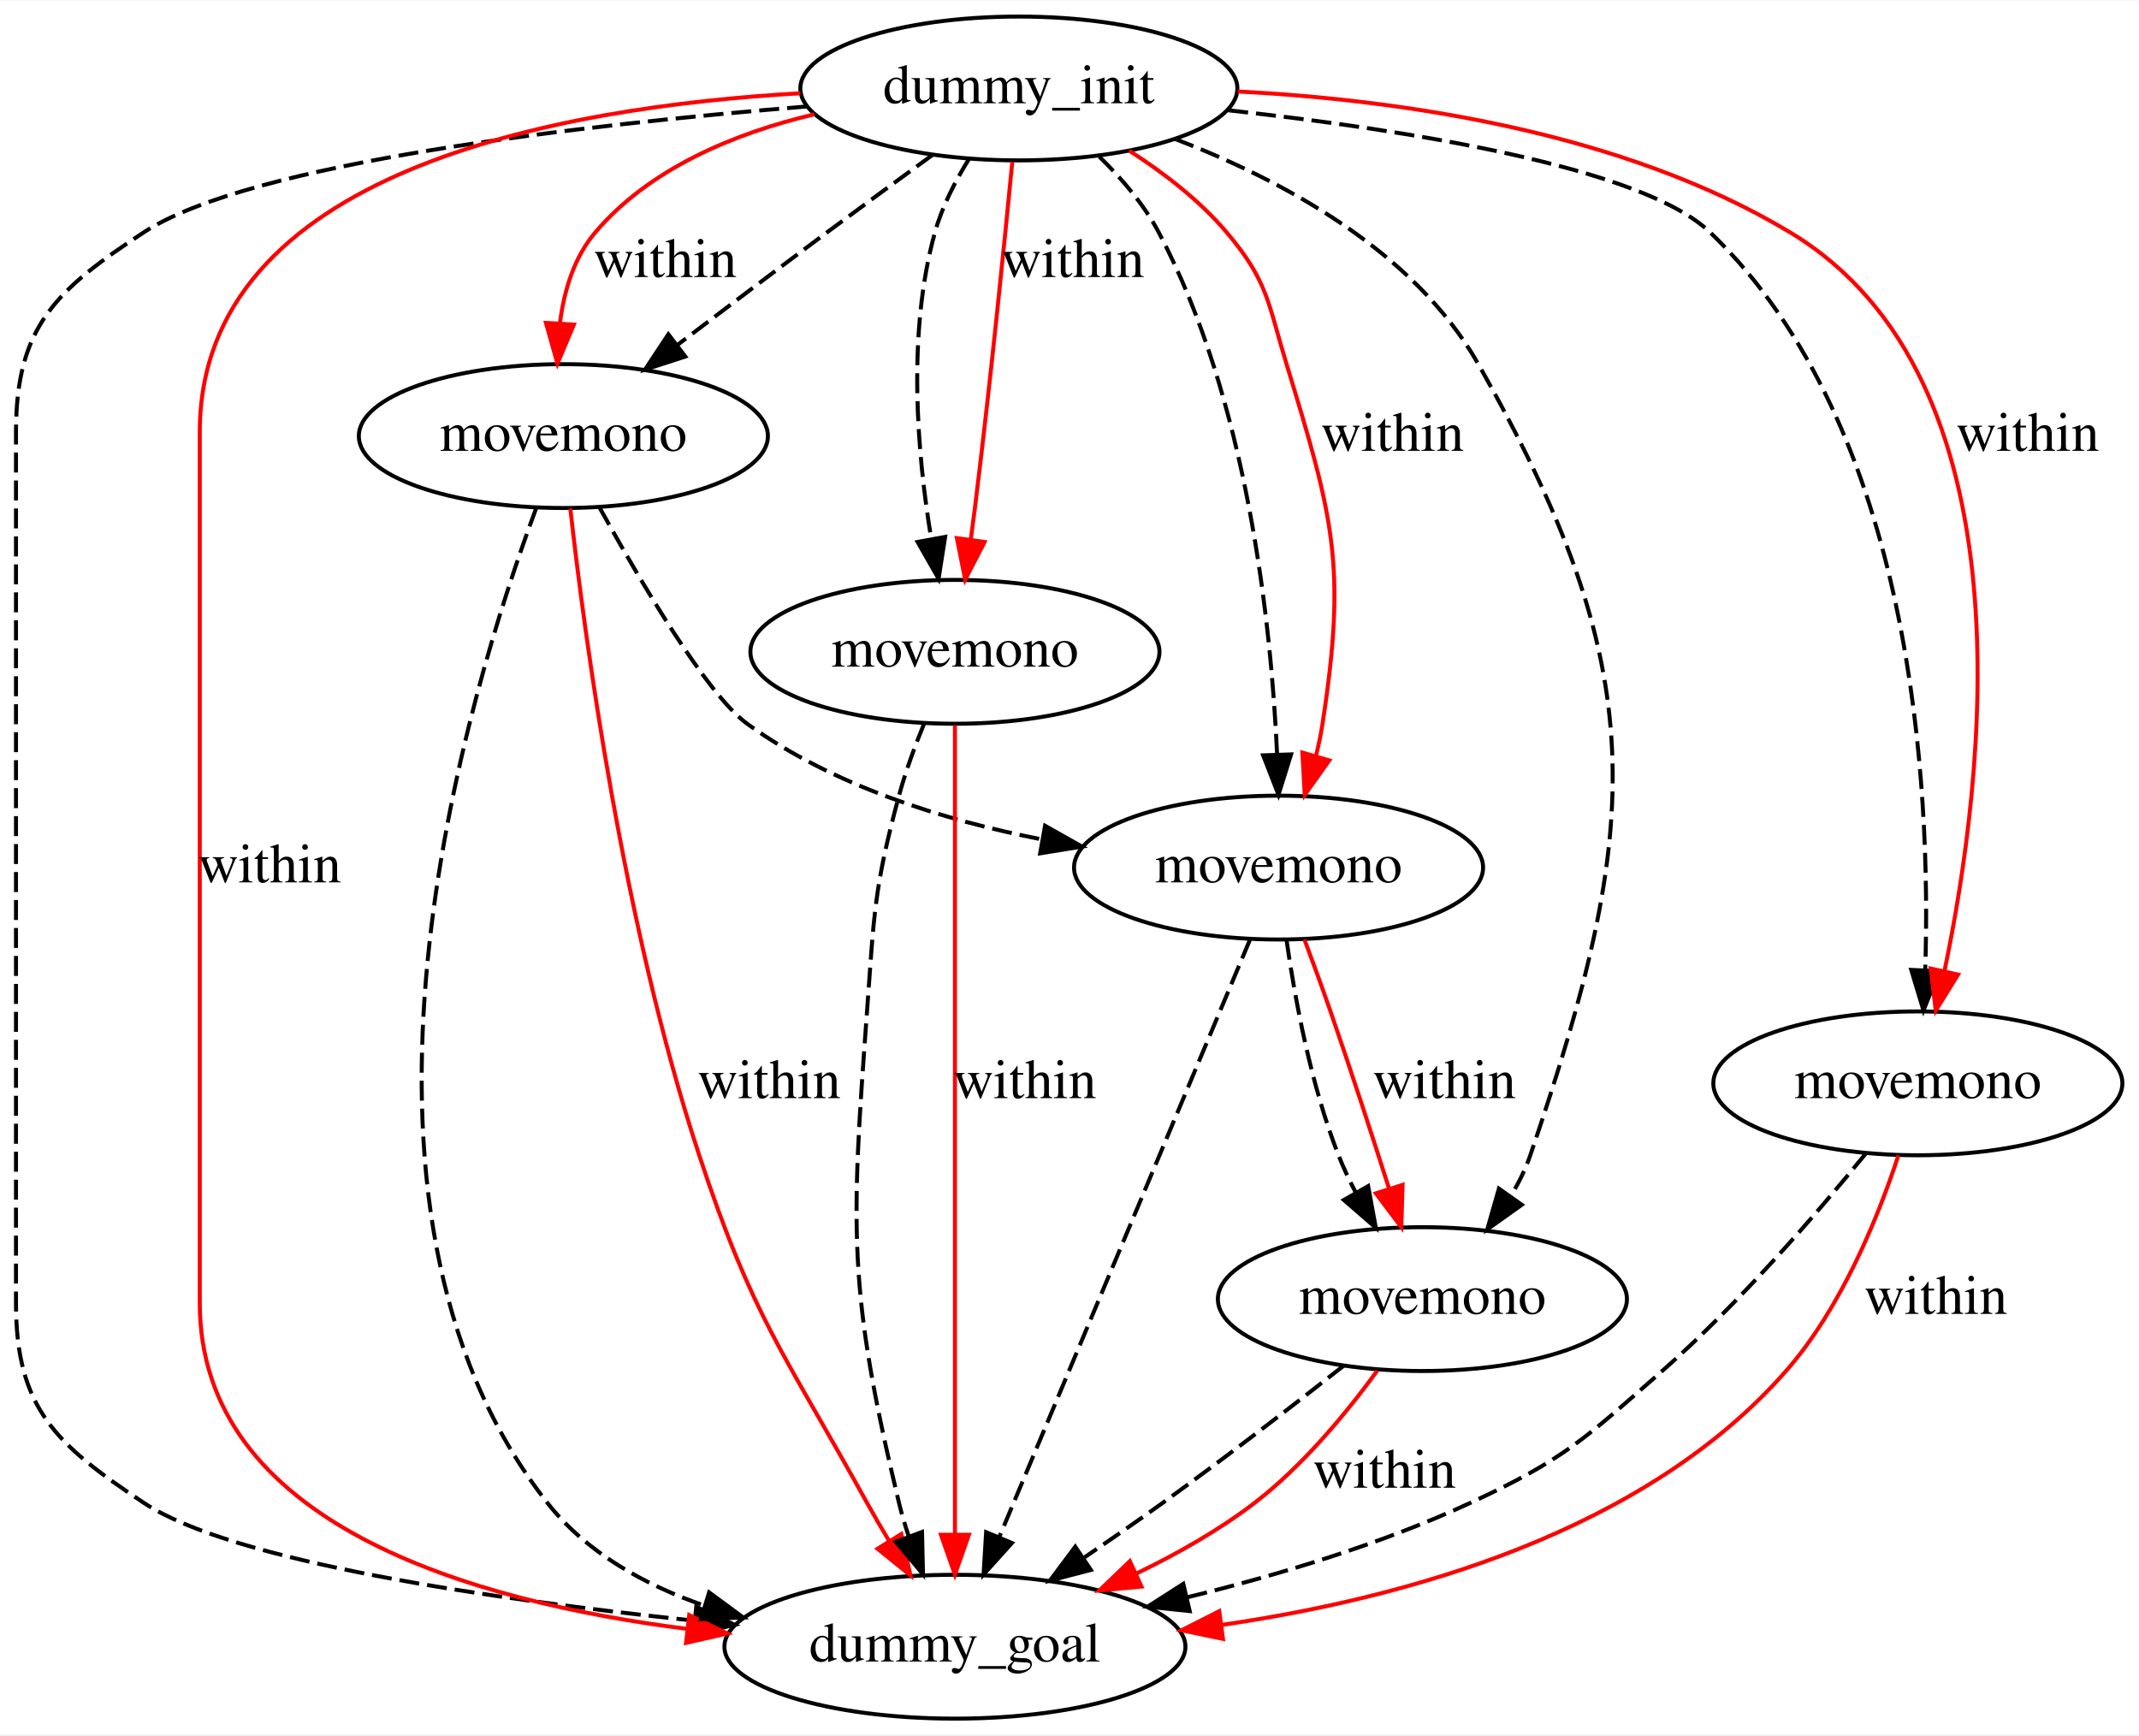
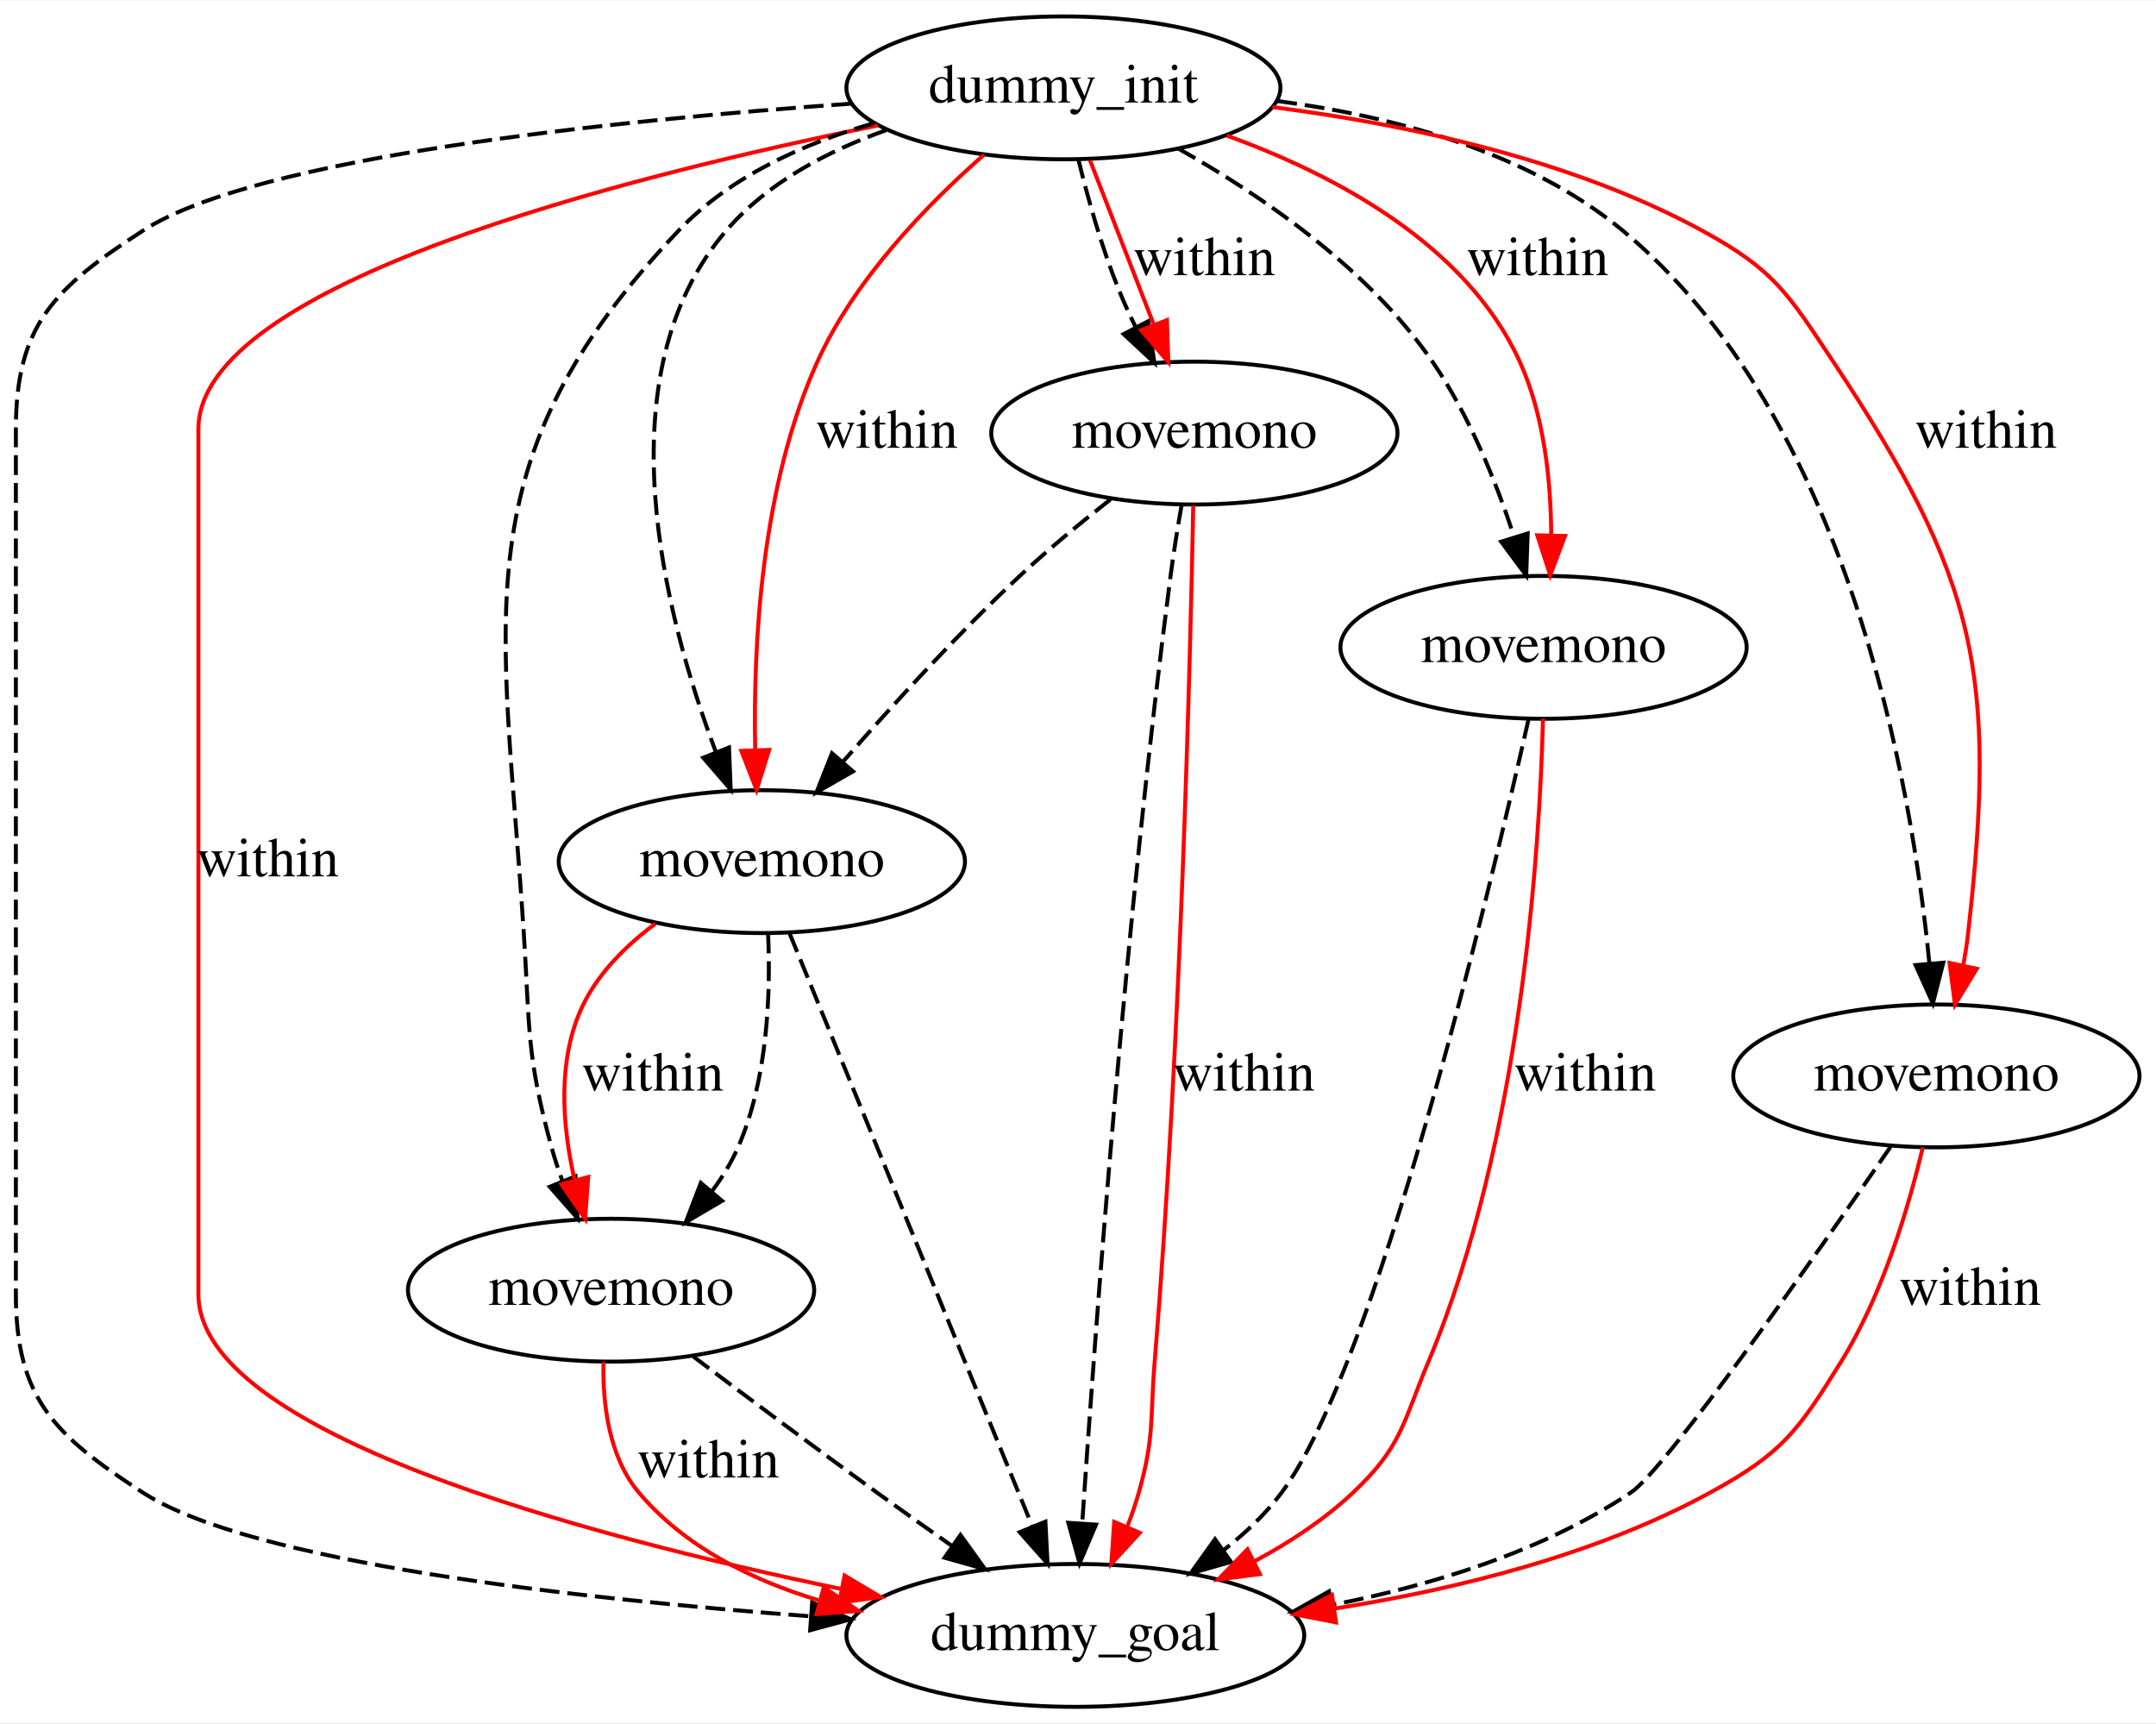
- <svg xmlns="http://www.w3.org/2000/svg" width="535pt" height="434pt" viewBox="0.00 0.00 535.35 434.00">
+ <svg xmlns="http://www.w3.org/2000/svg" width="543pt" height="434pt" viewBox="0.00 0.00 543.35 434.00">
  <g id="graph0" class="graph" transform="scale(1 1) rotate(0) translate(4 430)">
-     <polygon fill="white" stroke="transparent" points="-4,4 -4,-430 531.35,-430 531.35,4 -4,4" />
+     <polygon fill="white" stroke="transparent" points="-4,4 -4,-430 539.35,-430 539.35,4 -4,4" />
    <g id="node1" class="node">
-       <ellipse fill="none" stroke="black" cx="251" cy="-408" rx="54.69" ry="18" />
-       <text text-anchor="middle" x="251" y="-404.3" font-family="Times,serif" font-size="14.00">dummy_init</text>
+       <ellipse fill="none" stroke="black" cx="264" cy="-408" rx="54.69" ry="18" />
+       <text text-anchor="middle" x="264" y="-404.3" font-family="Times,serif" font-size="14.00">dummy_init</text>
    </g>
    <g id="node2" class="node">
-       <ellipse fill="none" stroke="black" cx="235" cy="-18" rx="57.69" ry="18" />
-       <text text-anchor="middle" x="235" y="-14.3" font-family="Times,serif" font-size="14.00">dummy_goal</text>
+       <ellipse fill="none" stroke="black" cx="267" cy="-18" rx="57.69" ry="18" />
+       <text text-anchor="middle" x="267" y="-14.3" font-family="Times,serif" font-size="14.00">dummy_goal</text>
    </g>
-     <g id="edge2" class="edge">
-       <path fill="none" stroke="black" stroke-dasharray="5,2" d="M197.98,-403.5C142.12,-398.94 58.61,-389.43 32,-372 9.93,-357.54 0,-348.38 0,-322 0,-322 0,-322 0,-104 0,-77.62 10.02,-68.59 32,-54 54.16,-39.29 119.11,-29.86 169.63,-24.53" />
-       <polygon fill="black" stroke="black" points="170.26,-27.99 179.85,-23.49 169.55,-21.03 170.26,-27.99" />
+     <g id="edge1" class="edge">
+       <path fill="none" stroke="black" stroke-dasharray="5,2" d="M210.52,-404.02C151.38,-399.85 60.66,-390.6 32,-372 9.87,-357.64 0,-348.38 0,-322 0,-322 0,-322 0,-104 0,-77.62 9.85,-68.34 32,-54 59.08,-36.46 140.83,-27.29 200.32,-22.81" />
+       <polygon fill="black" stroke="black" points="200.68,-26.29 210.4,-22.07 200.17,-19.31 200.68,-26.29" />
    </g>
-     <g id="edge22" class="edge">
-       <path fill="none" stroke="red" d="M196.33,-406.8C135.6,-403.35 46,-387.21 46,-322 46,-322 46,-322 46,-104 46,-48.88 113.7,-29.29 168.06,-22.45" />
-       <polygon fill="red" stroke="red" points="168.5,-25.92 178.04,-21.31 167.71,-18.96 168.5,-25.92" />
+     <g id="edge20" class="edge">
+       <path fill="none" stroke="red" d="M217.23,-398.53C153.18,-385.58 46,-358.46 46,-322 46,-322 46,-322 46,-104 46,-69.2 142.67,-43.25 208.13,-29.67" />
+       <polygon fill="red" stroke="red" points="208.85,-33.09 217.95,-27.67 207.46,-26.23 208.85,-33.09" />
      <text text-anchor="middle" x="63.5" y="-209.3" font-family="Times,serif" font-size="14.00">within</text>
    </g>
    <g id="node3" class="node">
-       <ellipse fill="none" stroke="black" cx="137" cy="-321" rx="51.19" ry="18" />
-       <text text-anchor="middle" x="137" y="-317.3" font-family="Times,serif" font-size="14.00">movemono</text>
+       <ellipse fill="none" stroke="black" cx="150" cy="-105" rx="51.19" ry="18" />
+       <text text-anchor="middle" x="150" y="-101.3" font-family="Times,serif" font-size="14.00">movemono</text>
+     </g>
+     <g id="edge12" class="edge">
+       <path fill="none" stroke="black" stroke-dasharray="5,2" d="M216.08,-399.06C198.59,-393.97 179.94,-385.63 167,-372 111.54,-313.58 122.81,-275.39 128,-195 129.56,-170.85 128.62,-164.34 135,-141 135.77,-138.19 136.72,-135.31 137.76,-132.47" />
+       <polygon fill="black" stroke="black" points="141.04,-133.69 141.55,-123.11 134.55,-131.06 141.04,-133.69" />
+     </g>
+     <g id="node4" class="node">
+       <ellipse fill="none" stroke="black" cx="385" cy="-267" rx="51.19" ry="18" />
+       <text text-anchor="middle" x="385" y="-263.3" font-family="Times,serif" font-size="14.00">movemono</text>
+     </g>
+     <g id="edge13" class="edge">
+       <path fill="none" stroke="black" stroke-dasharray="5,2" d="M292.89,-392.73C313.68,-381.03 340.8,-362.57 357,-339 366.15,-325.69 372.94,-308.95 377.53,-295.07" />
+       <polygon fill="black" stroke="black" points="381,-295.71 380.63,-285.12 374.32,-293.63 381,-295.71" />
+     </g>
+     <g id="edge23" class="edge">
+       <path fill="none" stroke="red" d="M305.15,-395.97C332.42,-386.12 365.55,-368.55 379,-339 385.15,-325.5 386.85,-309.06 386.93,-295.41" />
+       <polygon fill="red" stroke="red" points="390.42,-295.08 386.69,-285.16 383.42,-295.24 390.42,-295.08" />
+       <text text-anchor="middle" x="383.5" y="-360.8" font-family="Times,serif" font-size="14.00">within</text>
+     </g>
+     <g id="node5" class="node">
+       <ellipse fill="none" stroke="black" cx="297" cy="-321" rx="51.19" ry="18" />
+       <text text-anchor="middle" x="297" y="-317.3" font-family="Times,serif" font-size="14.00">movemono</text>
+     </g>
+     <g id="edge6" class="edge">
+       <path fill="none" stroke="black" stroke-dasharray="5,2" d="M267.75,-390.02C270.16,-380.19 273.66,-367.69 278,-357 279.25,-353.92 280.69,-350.77 282.22,-347.68" />
+       <polygon fill="black" stroke="black" points="285.38,-349.2 286.93,-338.72 279.18,-345.94 285.38,-349.2" />
+     </g>
+     <g id="edge17" class="edge">
+       <path fill="none" stroke="red" d="M270.68,-389.8C275.27,-377.97 281.46,-362.03 286.68,-348.58" />
+       <polygon fill="red" stroke="red" points="290.09,-349.47 290.44,-338.89 283.56,-346.94 290.09,-349.47" />
+       <text text-anchor="middle" x="299.5" y="-360.8" font-family="Times,serif" font-size="14.00">within</text>
+     </g>
+     <g id="node6" class="node">
+       <ellipse fill="none" stroke="black" cx="484" cy="-159" rx="51.19" ry="18" />
+       <text text-anchor="middle" x="484" y="-155.3" font-family="Times,serif" font-size="14.00">movemono</text>
    </g>
    <g id="edge10" class="edge">
-       <path fill="none" stroke="black" stroke-dasharray="5,2" d="M229.43,-391.4C221.14,-385.37 211.61,-378.4 203,-372 190.65,-362.82 177.09,-352.58 165.49,-343.77" />
-       <polygon fill="black" stroke="black" points="167.52,-340.91 157.44,-337.64 163.28,-346.48 167.52,-340.91" />
+       <path fill="none" stroke="black" stroke-dasharray="5,2" d="M317.9,-404.68C346.53,-400.92 380.72,-392.11 405,-372 461.72,-325.04 477.73,-233.17 482.24,-187.35" />
+       <polygon fill="black" stroke="black" points="485.74,-187.53 483.12,-177.26 478.76,-186.92 485.74,-187.53" />
+     </g>
+     <g id="edge15" class="edge">
+       <path fill="none" stroke="red" d="M316.66,-403.15C349.46,-398.96 391.61,-390.23 425,-372 443.21,-362.06 446.53,-356.28 458,-339 494.37,-284.22 499.37,-260.35 492,-195 491.7,-192.31 491.26,-189.52 490.76,-186.74" />
+       <polygon fill="red" stroke="red" points="494.18,-186.01 488.68,-176.96 487.33,-187.47 494.18,-186.01" />
+       <text text-anchor="middle" x="496.5" y="-317.3" font-family="Times,serif" font-size="14.00">within</text>
+     </g>
+     <g id="node7" class="node">
+       <ellipse fill="none" stroke="black" cx="188" cy="-213" rx="51.19" ry="18" />
+       <text text-anchor="middle" x="188" y="-209.3" font-family="Times,serif" font-size="14.00">movemono</text>
+     </g>
+     <g id="edge9" class="edge">
+       <path fill="none" stroke="black" stroke-dasharray="5,2" d="M219.35,-397.34C204.63,-392.1 189.39,-384.11 179,-372 147.74,-335.56 163.35,-275.25 176.41,-240.63" />
+       <polygon fill="black" stroke="black" points="179.72,-241.77 180.15,-231.18 173.22,-239.19 179.72,-241.77" />
+     </g>
+     <g id="edge19" class="edge">
+       <path fill="none" stroke="red" d="M243.94,-391.11C229.67,-378.59 211.43,-359.81 202,-339 187.81,-307.67 185.78,-267.58 186.32,-241.36" />
+       <polygon fill="red" stroke="red" points="189.83,-241.16 186.68,-231.04 182.83,-240.91 189.83,-241.16" />
+       <text text-anchor="middle" x="219.5" y="-317.3" font-family="Times,serif" font-size="14.00">within</text>
+     </g>
+     <g id="edge8" class="edge">
+       <path fill="none" stroke="black" stroke-dasharray="5,2" d="M170.7,-88.3C183.88,-78.36 201.36,-65.31 217,-54 223.08,-49.6 229.62,-44.96 235.91,-40.55" />
+       <polygon fill="black" stroke="black" points="238.06,-43.31 244.25,-34.71 234.05,-37.58 238.06,-43.31" />
    </g>
    <g id="edge21" class="edge">
-       <path fill="none" stroke="red" d="M199.83,-401.54C179.94,-396.82 158.69,-388.08 145,-372 139.69,-365.76 137.19,-357.44 136.15,-349.38" />
-       <polygon fill="red" stroke="red" points="139.63,-348.9 135.52,-339.13 132.64,-349.33 139.63,-348.9" />
-       <text text-anchor="middle" x="162.5" y="-360.8" font-family="Times,serif" font-size="14.00">within</text>
+       <path fill="none" stroke="red" d="M148.09,-86.87C147.86,-76.25 149.43,-62.98 157,-54 168.51,-40.36 185.31,-31.98 202.34,-26.84" />
+       <polygon fill="red" stroke="red" points="203.59,-30.13 212.36,-24.18 201.79,-23.37 203.59,-30.13" />
+       <text text-anchor="middle" x="174.5" y="-57.8" font-family="Times,serif" font-size="14.00">within</text>
    </g>
-     <g id="node4" class="node">
-       <ellipse fill="none" stroke="black" cx="235" cy="-267" rx="51.19" ry="18" />
-       <text text-anchor="middle" x="235" y="-263.3" font-family="Times,serif" font-size="14.00">movemono</text>
+     <g id="edge5" class="edge">
+       <path fill="none" stroke="black" stroke-dasharray="5,2" d="M381.22,-248.87C371.14,-204.29 342.77,-85.92 319,-54 314.94,-48.55 309.76,-43.67 304.26,-39.41" />
+       <polygon fill="black" stroke="black" points="306.24,-36.53 296.05,-33.63 302.2,-42.25 306.24,-36.53" />
    </g>
-     <g id="edge9" class="edge">
-       <path fill="none" stroke="black" stroke-dasharray="5,2" d="M238.55,-390.4C235.08,-384.84 231.78,-378.42 230,-372 222.98,-346.67 225.55,-316.55 229.08,-295.27" />
-       <polygon fill="black" stroke="black" points="232.55,-295.77 230.91,-285.3 225.66,-294.5 232.55,-295.77" />
+     <g id="edge16" class="edge">
+       <path fill="none" stroke="red" d="M384.86,-249C384.04,-216.32 379.47,-143.04 356,-87 349.46,-71.39 349.31,-65.61 337,-54 329.81,-47.22 321.05,-41.47 312.2,-36.71" />
+       <polygon fill="red" stroke="red" points="313.52,-33.45 303.01,-32.1 310.38,-39.71 313.52,-33.45" />
+       <text text-anchor="middle" x="395.5" y="-155.3" font-family="Times,serif" font-size="14.00">within</text>
    </g>
-     <g id="edge17" class="edge">
-       <path fill="none" stroke="red" d="M249.36,-389.68C247.37,-369.02 243.78,-333.45 240,-303 239.68,-300.44 239.33,-297.78 238.97,-295.12" />
-       <polygon fill="red" stroke="red" points="242.42,-294.49 237.57,-285.07 235.49,-295.46 242.42,-294.49" />
-       <text text-anchor="middle" x="264.5" y="-360.8" font-family="Times,serif" font-size="14.00">within</text>
+     <g id="edge11" class="edge">
+       <path fill="none" stroke="black" stroke-dasharray="5,2" d="M293.8,-302.95C292.8,-297.26 291.77,-290.87 291,-285 279.66,-198.2 271.99,-94.75 268.75,-46.42" />
+       <polygon fill="black" stroke="black" points="272.22,-45.92 268.07,-36.17 265.24,-46.38 272.22,-45.92" />
    </g>
-     <g id="node5" class="node">
-       <ellipse fill="none" stroke="black" cx="352" cy="-105" rx="51.19" ry="18" />
-       <text text-anchor="middle" x="352" y="-101.3" font-family="Times,serif" font-size="14.00">movemono</text>
+     <g id="edge14" class="edge">
+       <path fill="none" stroke="red" d="M296.72,-302.73C295.98,-264.04 293.6,-167.5 287,-87 285.79,-72.28 287.01,-68.22 283,-54 282.2,-51.17 281.2,-48.27 280.1,-45.42" />
+       <polygon fill="red" stroke="red" points="283.23,-43.85 276.07,-36.05 276.8,-46.62 283.23,-43.85" />
+       <text text-anchor="middle" x="309.5" y="-155.3" font-family="Times,serif" font-size="14.00">within</text>
+     </g>
+     <g id="edge2" class="edge">
+       <path fill="none" stroke="black" stroke-dasharray="5,2" d="M275.85,-304.27C268.41,-298.46 260.14,-291.66 253,-285 237.27,-270.32 220.92,-252.45 208.56,-238.31" />
+       <polygon fill="black" stroke="black" points="210.96,-235.74 201.77,-230.47 205.67,-240.32 210.96,-235.74" />
    </g>
    <g id="edge4" class="edge">
-       <path fill="none" stroke="black" stroke-dasharray="5,2" d="M290.02,-395.39C316.64,-385.2 349.89,-367.46 366,-339 409.45,-262.26 407.46,-224.47 379,-141 377.79,-137.45 376.06,-133.98 374.05,-130.69" />
-       <polygon fill="black" stroke="black" points="376.87,-128.61 368.24,-122.46 371.15,-132.65 376.87,-128.61" />
+       <path fill="none" stroke="black" stroke-dasharray="5,2" d="M472.45,-141.13C453.19,-113.21 415.78,-59.87 407,-54 384.85,-39.19 356.94,-30.65 331.88,-25.72" />
+       <polygon fill="black" stroke="black" points="332.17,-22.21 321.71,-23.88 330.93,-29.1 332.17,-22.21" />
    </g>
-     <g id="node6" class="node">
-       <ellipse fill="none" stroke="black" cx="316" cy="-213" rx="51.19" ry="18" />
-       <text text-anchor="middle" x="316" y="-209.3" font-family="Times,serif" font-size="14.00">movemono</text>
-     </g>
-     <g id="edge1" class="edge">
-       <path fill="none" stroke="black" stroke-dasharray="5,2" d="M271.14,-390.92C276.74,-385.47 282.3,-378.99 286,-372 308.17,-330.09 314.13,-274.26 315.63,-241.42" />
-       <polygon fill="black" stroke="black" points="319.13,-241.33 315.98,-231.22 312.14,-241.09 319.13,-241.33" />
-     </g>
-     <g id="edge19" class="edge">
-       <path fill="none" stroke="red" d="M278.64,-392.42C287.25,-386.89 296.25,-379.97 303,-372 313.41,-359.7 313.3,-354.41 318,-339 329.72,-300.55 333.1,-288.73 327,-249 326.59,-246.32 326.01,-243.56 325.33,-240.83" />
-       <polygon fill="red" stroke="red" points="328.69,-239.83 322.55,-231.2 321.96,-241.78 328.69,-239.83" />
-       <text text-anchor="middle" x="344.5" y="-317.3" font-family="Times,serif" font-size="14.00">within</text>
-     </g>
-     <g id="node7" class="node">
-       <ellipse fill="none" stroke="black" cx="476" cy="-159" rx="51.19" ry="18" />
-       <text text-anchor="middle" x="476" y="-155.3" font-family="Times,serif" font-size="14.00">movemono</text>
+     <g id="edge18" class="edge">
+       <path fill="none" stroke="red" d="M480.57,-140.98C477.02,-125.97 470.5,-103.91 460,-87 449.06,-69.38 445.2,-63.95 427,-54 398.08,-38.19 362.56,-29.52 332.33,-24.77" />
+       <polygon fill="red" stroke="red" points="332.7,-21.29 322.3,-23.3 331.69,-28.21 332.7,-21.29" />
+       <text text-anchor="middle" x="492.5" y="-101.3" font-family="Times,serif" font-size="14.00">within</text>
    </g>
    <g id="edge7" class="edge">
-       <path fill="none" stroke="black" stroke-dasharray="5,2" d="M303.4,-402.54C347.83,-397.69 406.98,-388.34 424,-372 475.02,-323.03 479.29,-232.8 477.85,-187.49" />
-       <polygon fill="black" stroke="black" points="481.34,-187.08 477.41,-177.24 474.35,-187.39 481.34,-187.08" />
-     </g>
-     <g id="edge14" class="edge">
-       <path fill="none" stroke="red" d="M305.8,-407.25C346.55,-405.13 402.12,-397.18 444,-372 504.92,-335.36 492.75,-235.4 482.64,-186.99" />
-       <polygon fill="red" stroke="red" points="486.06,-186.22 480.48,-177.21 479.22,-187.73 486.06,-186.22" />
-       <text text-anchor="middle" x="503.5" y="-317.3" font-family="Times,serif" font-size="14.00">within</text>
-     </g>
-     <g id="edge6" class="edge">
-       <path fill="none" stroke="black" stroke-dasharray="5,2" d="M130.25,-303.09C113.19,-257.31 73.79,-129.36 133,-54 142.77,-41.56 157.21,-33.52 172.16,-28.33" />
-       <polygon fill="black" stroke="black" points="173.48,-31.59 182.02,-25.31 171.43,-24.89 173.48,-31.59" />
-     </g>
-     <g id="edge15" class="edge">
-       <path fill="none" stroke="red" d="M138.74,-302.85C142.36,-270.52 151.97,-198.67 171,-141 184.45,-100.23 192.21,-91.57 213,-54 214.72,-50.89 216.6,-47.68 218.51,-44.51" />
-       <polygon fill="red" stroke="red" points="221.58,-46.2 223.87,-35.86 215.63,-42.52 221.58,-46.2" />
-       <text text-anchor="middle" x="188.5" y="-155.3" font-family="Times,serif" font-size="14.00">within</text>
+       <path fill="none" stroke="black" stroke-dasharray="5,2" d="M195.01,-194.87C208.83,-161.11 239.68,-85.75 256.15,-45.52" />
+       <polygon fill="black" stroke="black" points="259.46,-46.67 260,-36.09 252.98,-44.02 259.46,-46.67" />
    </g>
    <g id="edge3" class="edge">
-       <path fill="none" stroke="black" stroke-dasharray="5,2" d="M146.03,-303.16C156.32,-284.55 173.01,-256.23 183,-249 204.42,-233.49 232.19,-224.85 256.82,-220.04" />
-       <polygon fill="black" stroke="black" points="257.56,-223.46 266.79,-218.26 256.33,-216.57 257.56,-223.46" />
+       <path fill="none" stroke="black" stroke-dasharray="5,2" d="M189.57,-194.9C190.24,-180.03 189.54,-158.23 182,-141 180.29,-137.1 177.97,-133.34 175.34,-129.83" />
+       <polygon fill="black" stroke="black" points="177.97,-127.51 168.83,-122.14 172.62,-132.04 177.97,-127.51" />
    </g>
-     <g id="edge5" class="edge">
-       <path fill="none" stroke="black" stroke-dasharray="5,2" d="M227.35,-249.18C225.02,-243.5 222.64,-237.07 221,-231 214.67,-207.58 214.78,-201.2 213,-177 208.97,-122.37 208.19,-107.26 221,-54 221.65,-51.29 222.47,-48.51 223.39,-45.77" />
-       <polygon fill="black" stroke="black" points="226.77,-46.72 227.01,-36.12 220.22,-44.26 226.77,-46.72" />
-     </g>
-     <g id="edge16" class="edge">
-       <path fill="none" stroke="red" d="M235,-248.63C235,-206.28 235,-97.42 235,-46.29" />
-       <polygon fill="red" stroke="red" points="238.5,-46.02 235,-36.02 231.5,-46.02 238.5,-46.02" />
-       <text text-anchor="middle" x="252.5" y="-155.3" font-family="Times,serif" font-size="14.00">within</text>
-     </g>
-     <g id="edge8" class="edge">
-       <path fill="none" stroke="black" stroke-dasharray="5,2" d="M332.33,-88.35C319.57,-78.32 302.48,-65.15 287,-54 280.75,-49.5 273.97,-44.81 267.45,-40.38" />
-       <polygon fill="black" stroke="black" points="269.02,-37.22 258.77,-34.54 265.12,-43.03 269.02,-37.22" />
-     </g>
-     <g id="edge20" class="edge">
-       <path fill="none" stroke="red" d="M340.69,-87.06C333,-76.51 322.05,-63.25 310,-54 301.1,-47.17 290.65,-41.25 280.42,-36.32" />
-       <polygon fill="red" stroke="red" points="281.69,-33.05 271.14,-32.07 278.78,-39.42 281.69,-33.05" />
-       <text text-anchor="middle" x="342.5" y="-57.8" font-family="Times,serif" font-size="14.00">within</text>
-     </g>
-     <g id="edge13" class="edge">
-       <path fill="none" stroke="black" stroke-dasharray="5,2" d="M308.81,-194.87C294.64,-161.11 263.01,-85.75 246.13,-45.52" />
-       <polygon fill="black" stroke="black" points="249.27,-43.96 242.17,-36.09 242.81,-46.66 249.27,-43.96" />
-     </g>
-     <g id="edge11" class="edge">
-       <path fill="none" stroke="black" stroke-dasharray="5,2" d="M317.99,-194.9C320.08,-180.23 324.04,-158.71 331,-141 332.22,-137.9 333.7,-134.76 335.3,-131.7" />
-       <polygon fill="black" stroke="black" points="338.42,-133.28 340.34,-122.86 332.34,-129.81 338.42,-133.28" />
-     </g>
-     <g id="edge23" class="edge">
-       <path fill="none" stroke="red" d="M322.49,-194.96C324.62,-189.27 326.96,-182.88 329,-177 334.08,-162.37 339.43,-145.92 343.69,-132.55" />
-       <polygon fill="red" stroke="red" points="347.04,-133.59 346.72,-123 340.36,-131.47 347.04,-133.59" />
-       <text text-anchor="middle" x="357.5" y="-155.3" font-family="Times,serif" font-size="14.00">within</text>
-     </g>
-     <g id="edge12" class="edge">
-       <path fill="none" stroke="black" stroke-dasharray="5,2" d="M463.01,-141.48C450.72,-126.41 431.34,-103.96 412,-87 392.53,-69.93 387.49,-64.88 364,-54 341.71,-43.68 315.8,-35.91 293.08,-30.35" />
-       <polygon fill="black" stroke="black" points="293.76,-26.91 283.22,-28.02 292.15,-33.73 293.76,-26.91" />
-     </g>
-     <g id="edge18" class="edge">
-       <path fill="none" stroke="red" d="M471.13,-140.96C466.06,-125.52 456.9,-102.84 443,-87 407.63,-46.69 348.04,-30.16 301.68,-23.44" />
-       <polygon fill="red" stroke="red" points="302.08,-19.96 291.7,-22.11 301.16,-26.9 302.08,-19.96" />
-       <text text-anchor="middle" x="480.5" y="-101.3" font-family="Times,serif" font-size="14.00">within</text>
+     <g id="edge22" class="edge">
+       <path fill="none" stroke="red" d="M161.18,-197.38C153.94,-192 147,-185.18 143,-177 136.37,-163.43 137.64,-146.69 140.79,-132.86" />
+       <polygon fill="red" stroke="red" points="144.24,-133.53 143.47,-122.96 137.48,-131.7 144.24,-133.53" />
+       <text text-anchor="middle" x="160.5" y="-155.3" font-family="Times,serif" font-size="14.00">within</text>
    </g>
  </g>
</svg>
